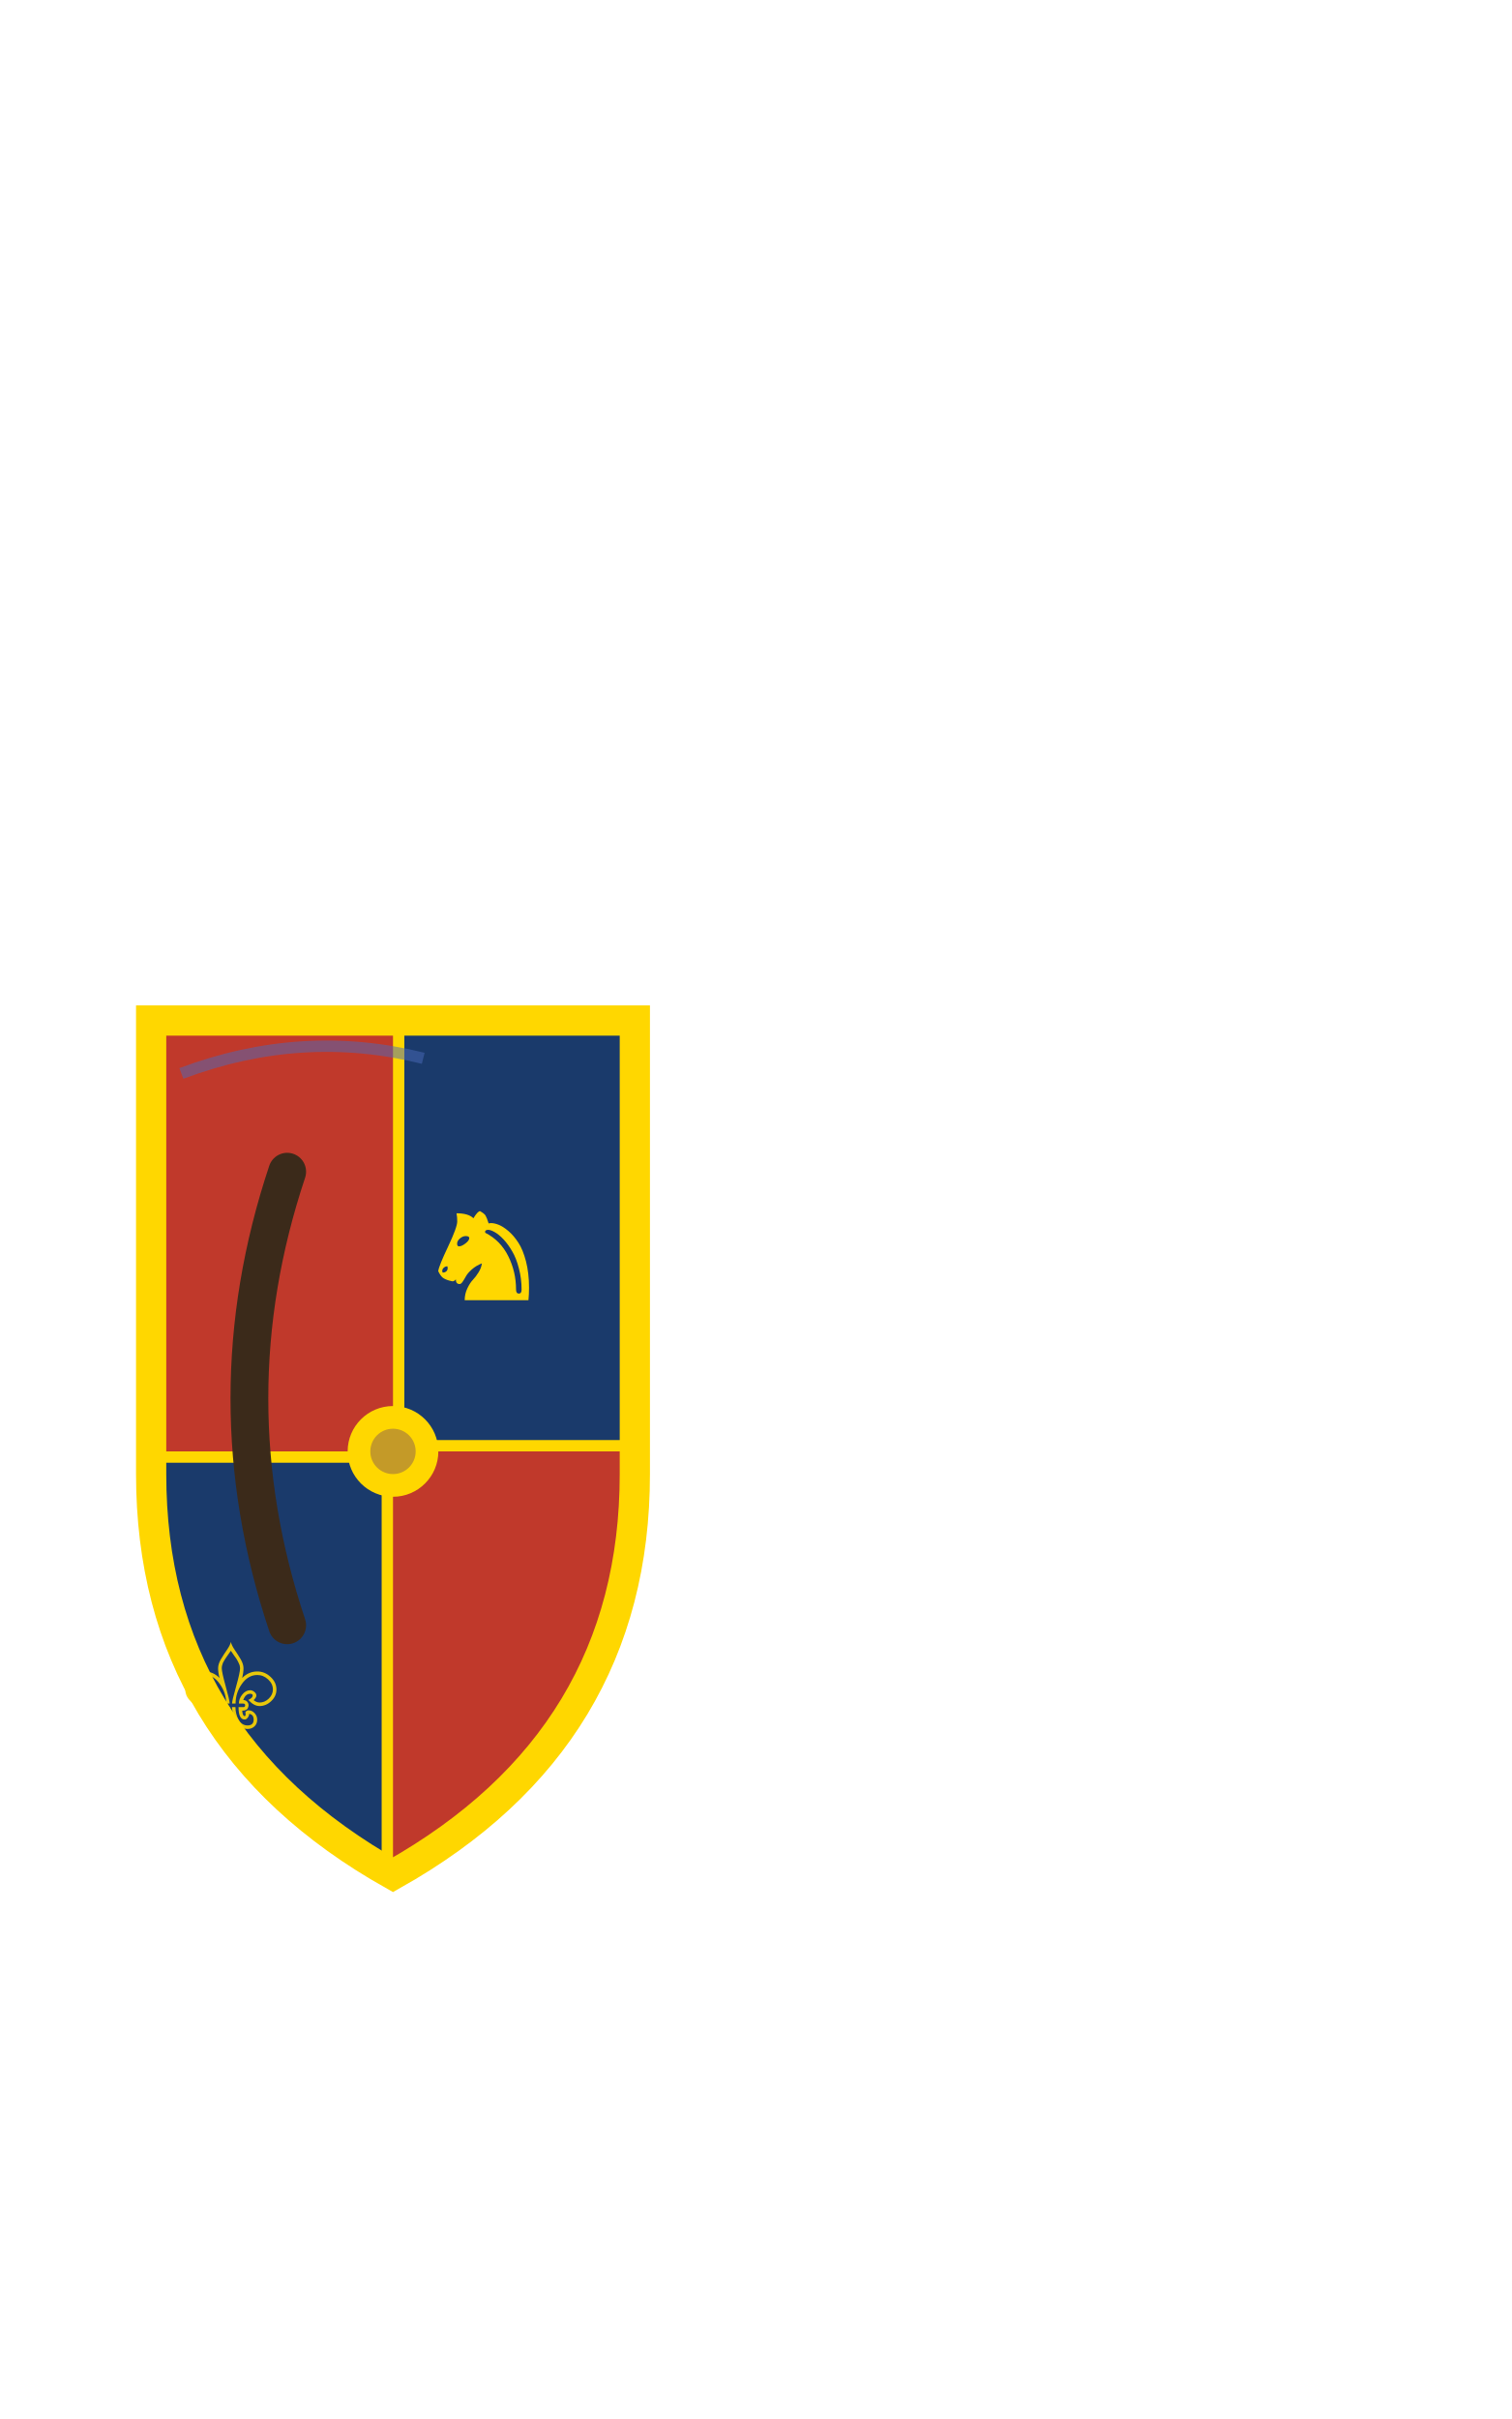
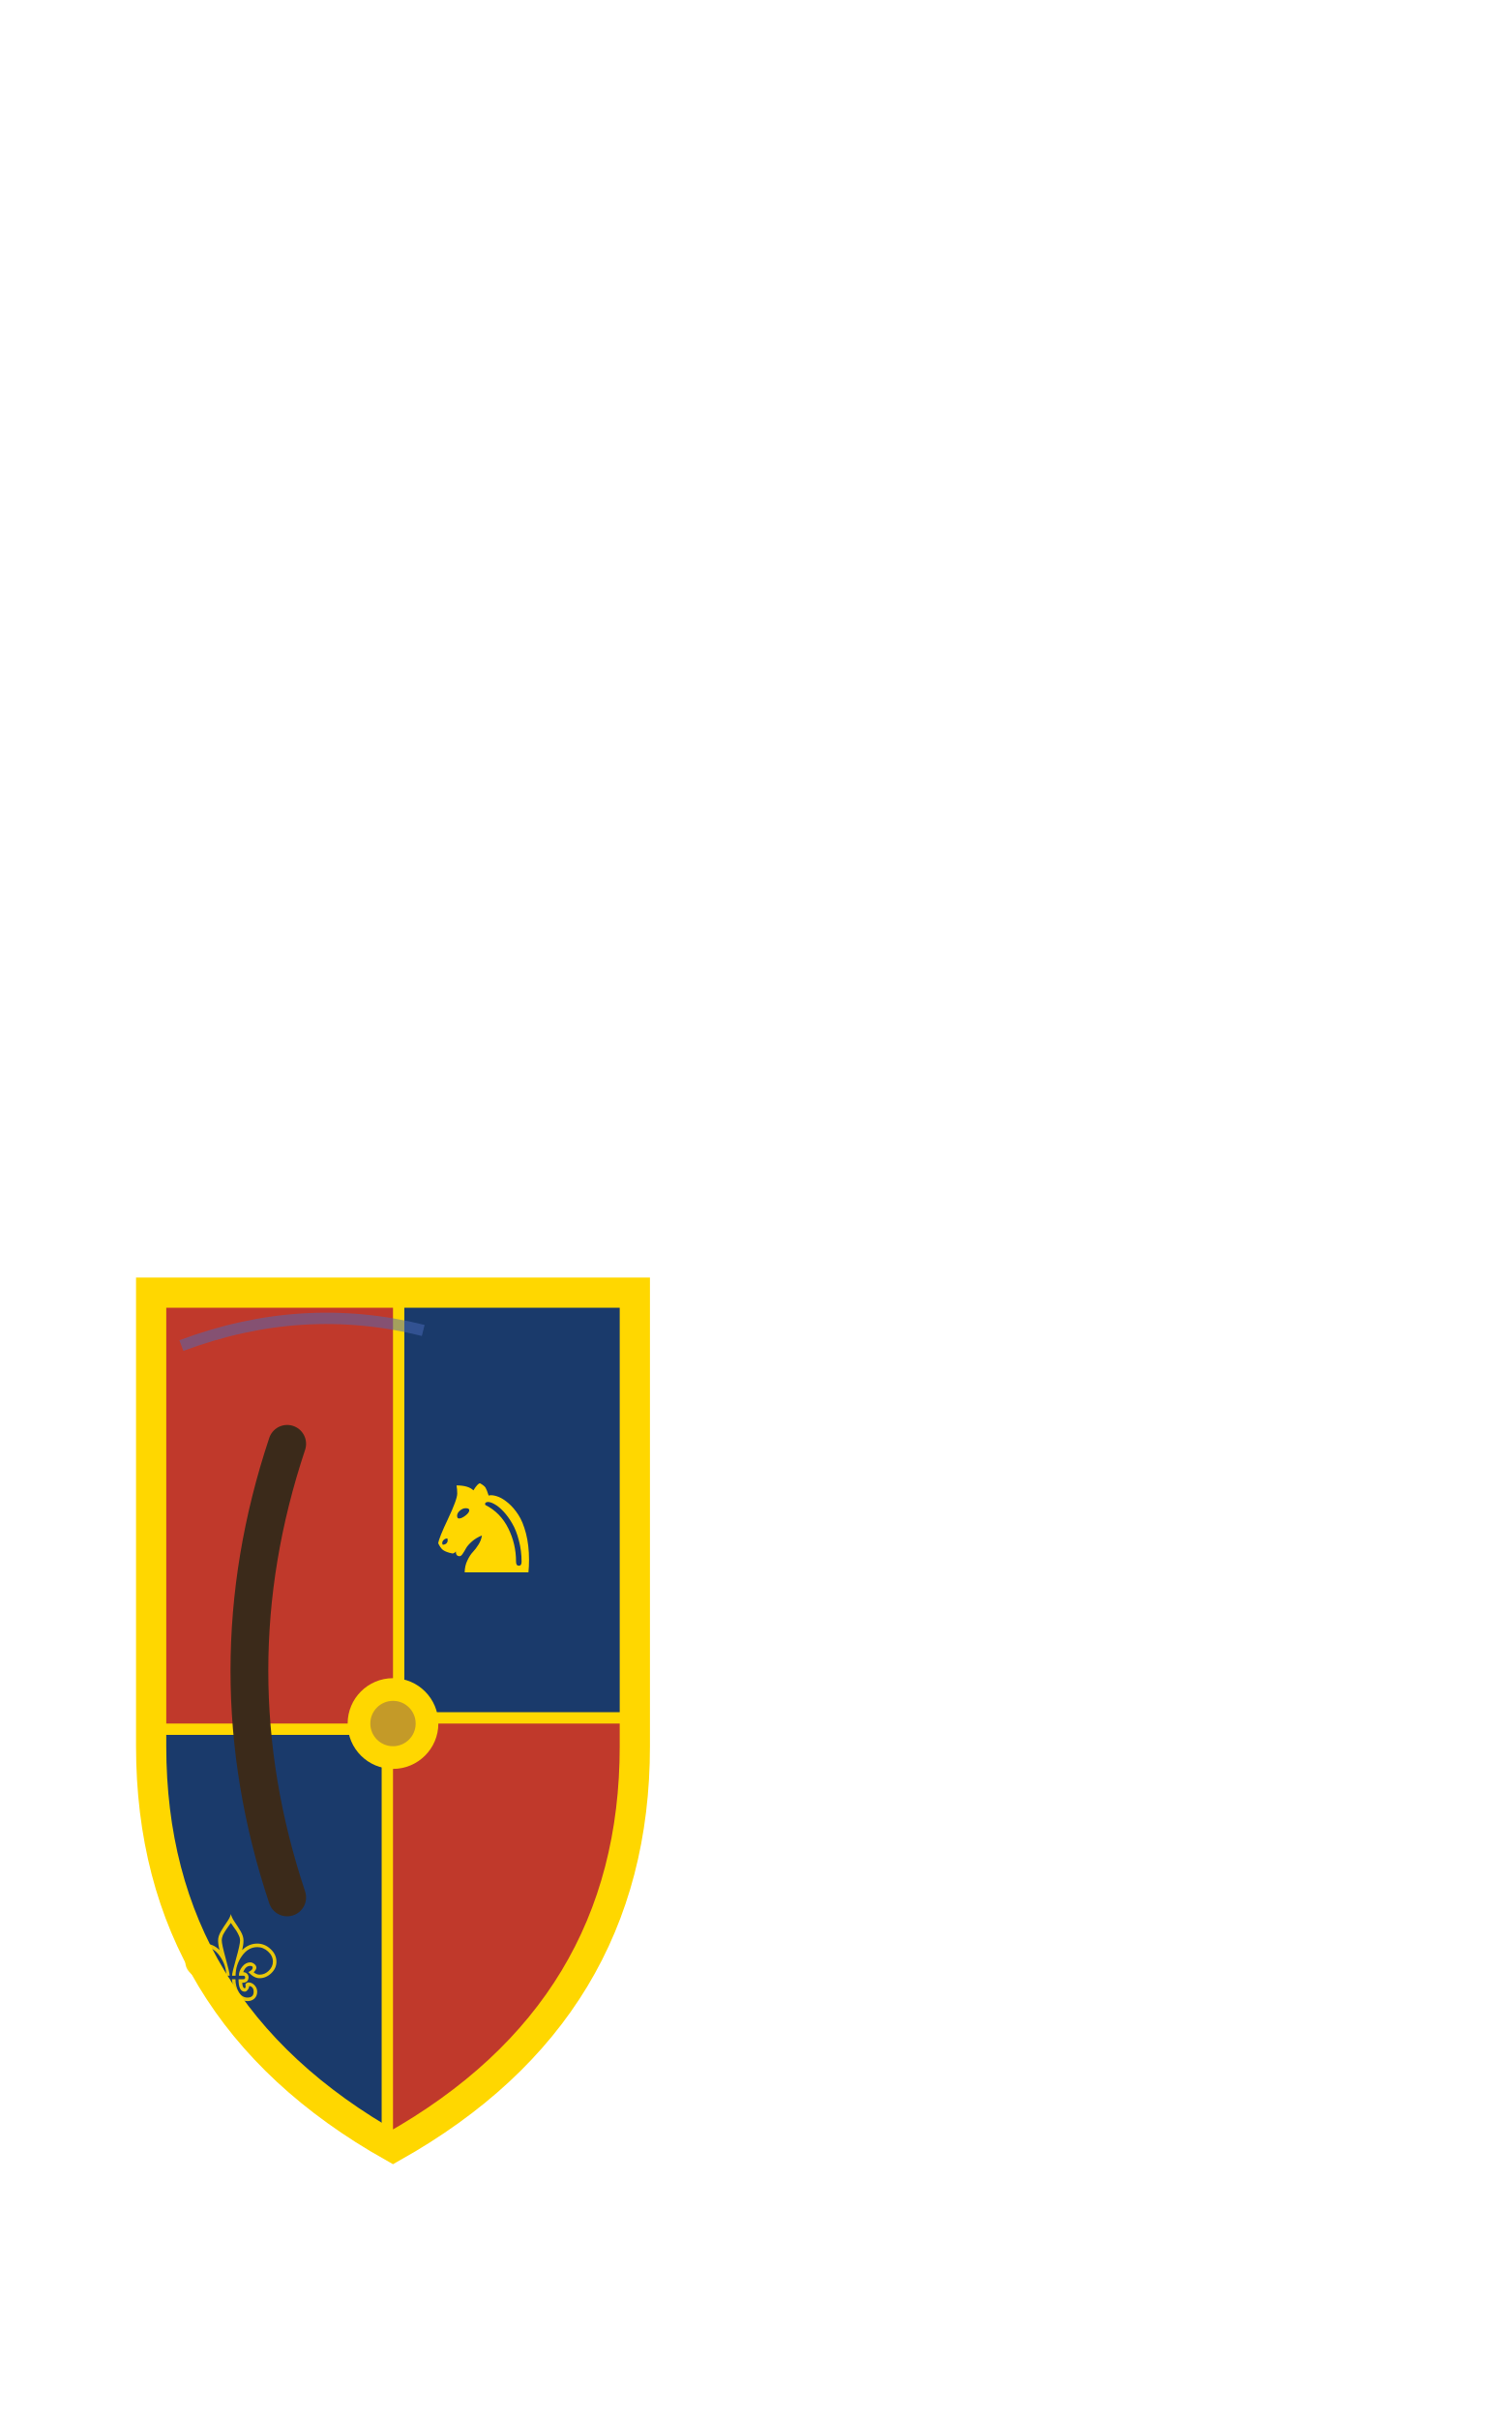
<svg xmlns="http://www.w3.org/2000/svg" viewBox="0 0 200 320" width="200" height="320">
-   <path d="M20 135 L84 135 L84 195 Q84 230 52 248 Q20 230 20 195 Z" fill="#1A3A6B" />
-   <path d="M52 135 L52 248 M20 192 L84 192" stroke="#FFD700" stroke-width="3" />
-   <path d="M20 135 L52 135 L52 192 L20 192 Z" fill="#C0392B" />
-   <path d="M52 192 L84 192 L84 195 Q84 230 52 248 L52 192 Z" fill="#C0392B" />
-   <text x="56" y="172" font-size="20" fill="#FFD700">♞</text>
-   <text x="24" y="228" font-size="16" fill="#FFD700" opacity="0.9">⚜</text>
-   <path d="M20 135 L84 135 L84 195 Q84 230 52 248 Q20 230 20 195 Z" fill="none" stroke="#FFD700" stroke-width="4" />
-   <circle cx="52" cy="192" r="6" fill="#FFD700" />
-   <circle cx="52" cy="192" r="3" fill="#C49A28" />
-   <path d="M38 155 Q28 185 38 215" stroke="#3B2A1A" stroke-width="5" fill="none" stroke-linecap="round" />
-   <path d="M24 142 Q40 136 56 140" stroke="#4A6ABA" stroke-width="1.5" fill="none" opacity="0.5" />
+   <g transform="translate(0,36)">
+     <path d="M20 135 L84 135 L84 195 Q84 230 52 248 Q20 230 20 195 Z" fill="#1A3A6B" />
+     <path d="M52 135 L52 248 M20 192 L84 192" stroke="#FFD700" stroke-width="3" />
+     <path d="M20 135 L52 135 L52 192 L20 192 Z" fill="#C0392B" />
+     <path d="M52 192 L84 192 L84 195 Q84 230 52 248 L52 192 Z" fill="#C0392B" />
+     <text x="56" y="172" font-size="20" fill="#FFD700">♞</text>
+     <text x="24" y="228" font-size="16" fill="#FFD700" opacity="0.9">⚜</text>
+     <path d="M20 135 L84 135 L84 195 Q84 230 52 248 Q20 230 20 195 Z" fill="none" stroke="#FFD700" stroke-width="4" />
+     <circle cx="52" cy="192" r="6" fill="#FFD700" />
+     <circle cx="52" cy="192" r="3" fill="#C49A28" />
+     <path d="M38 155 Q28 185 38 215" stroke="#3B2A1A" stroke-width="5" fill="none" stroke-linecap="round" />
+     <path d="M24 142 Q40 136 56 140" stroke="#4A6ABA" stroke-width="1.5" fill="none" opacity="0.5" />
+   </g>
</svg>
